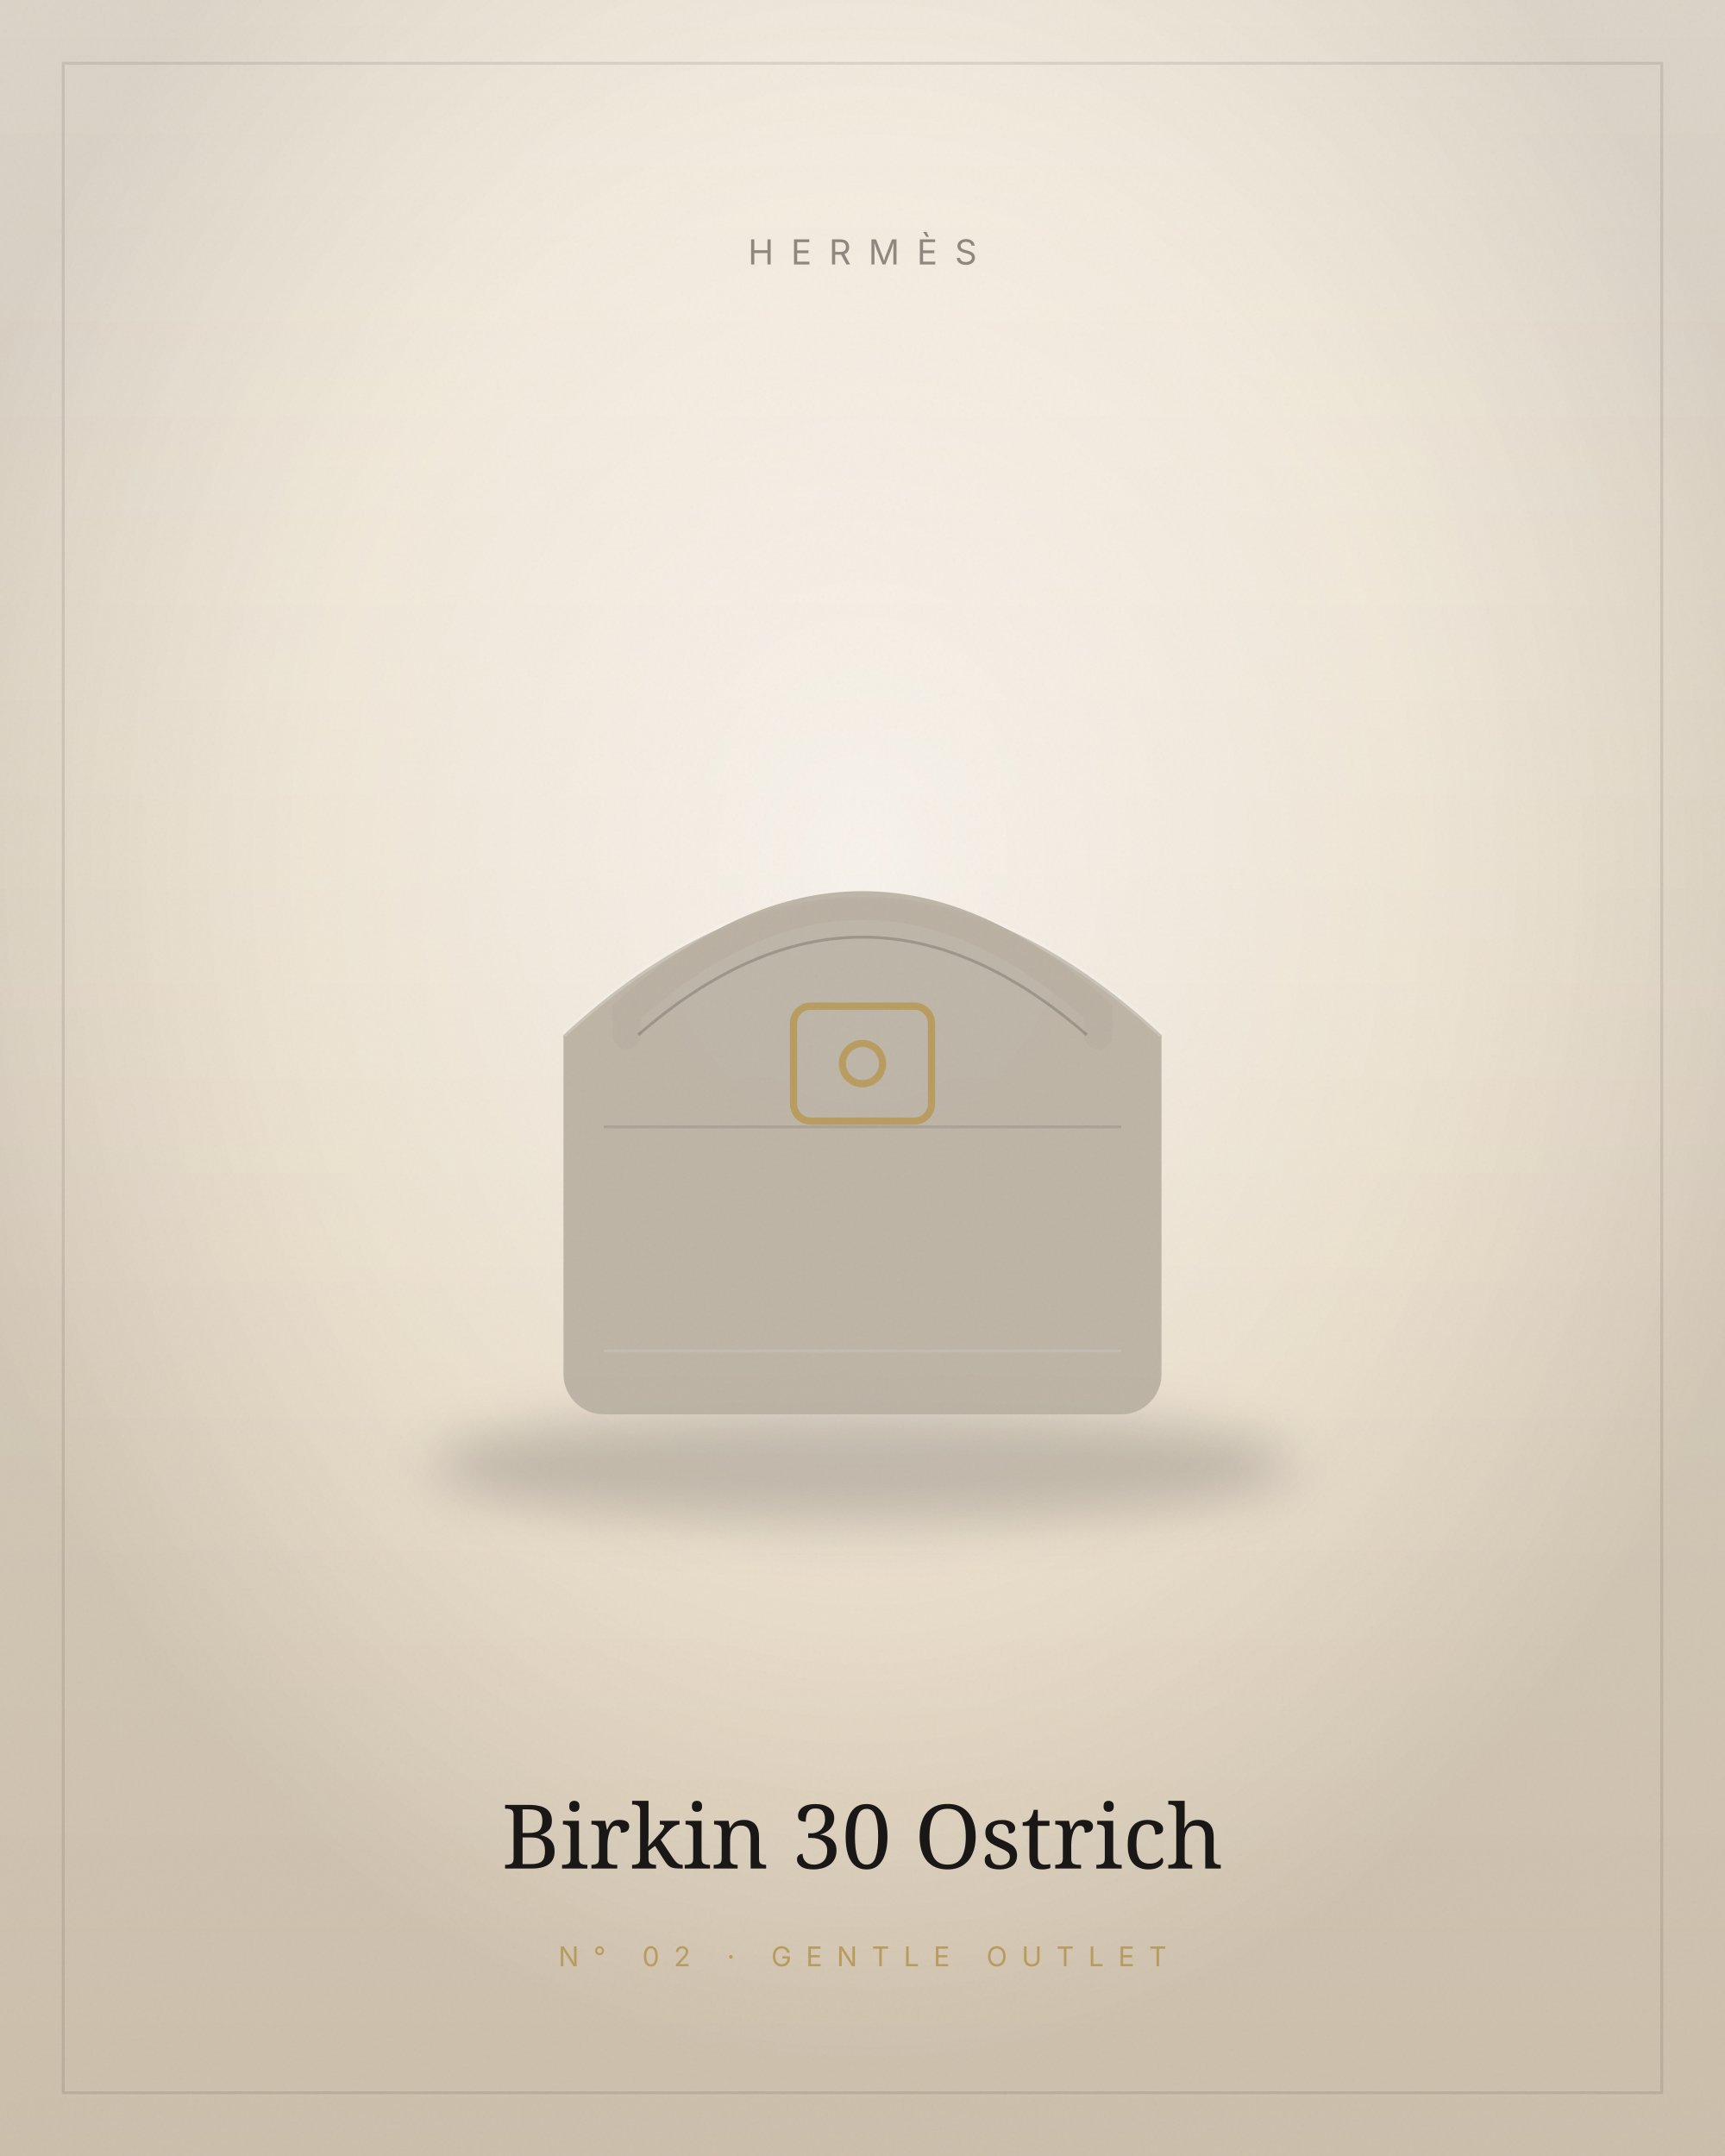
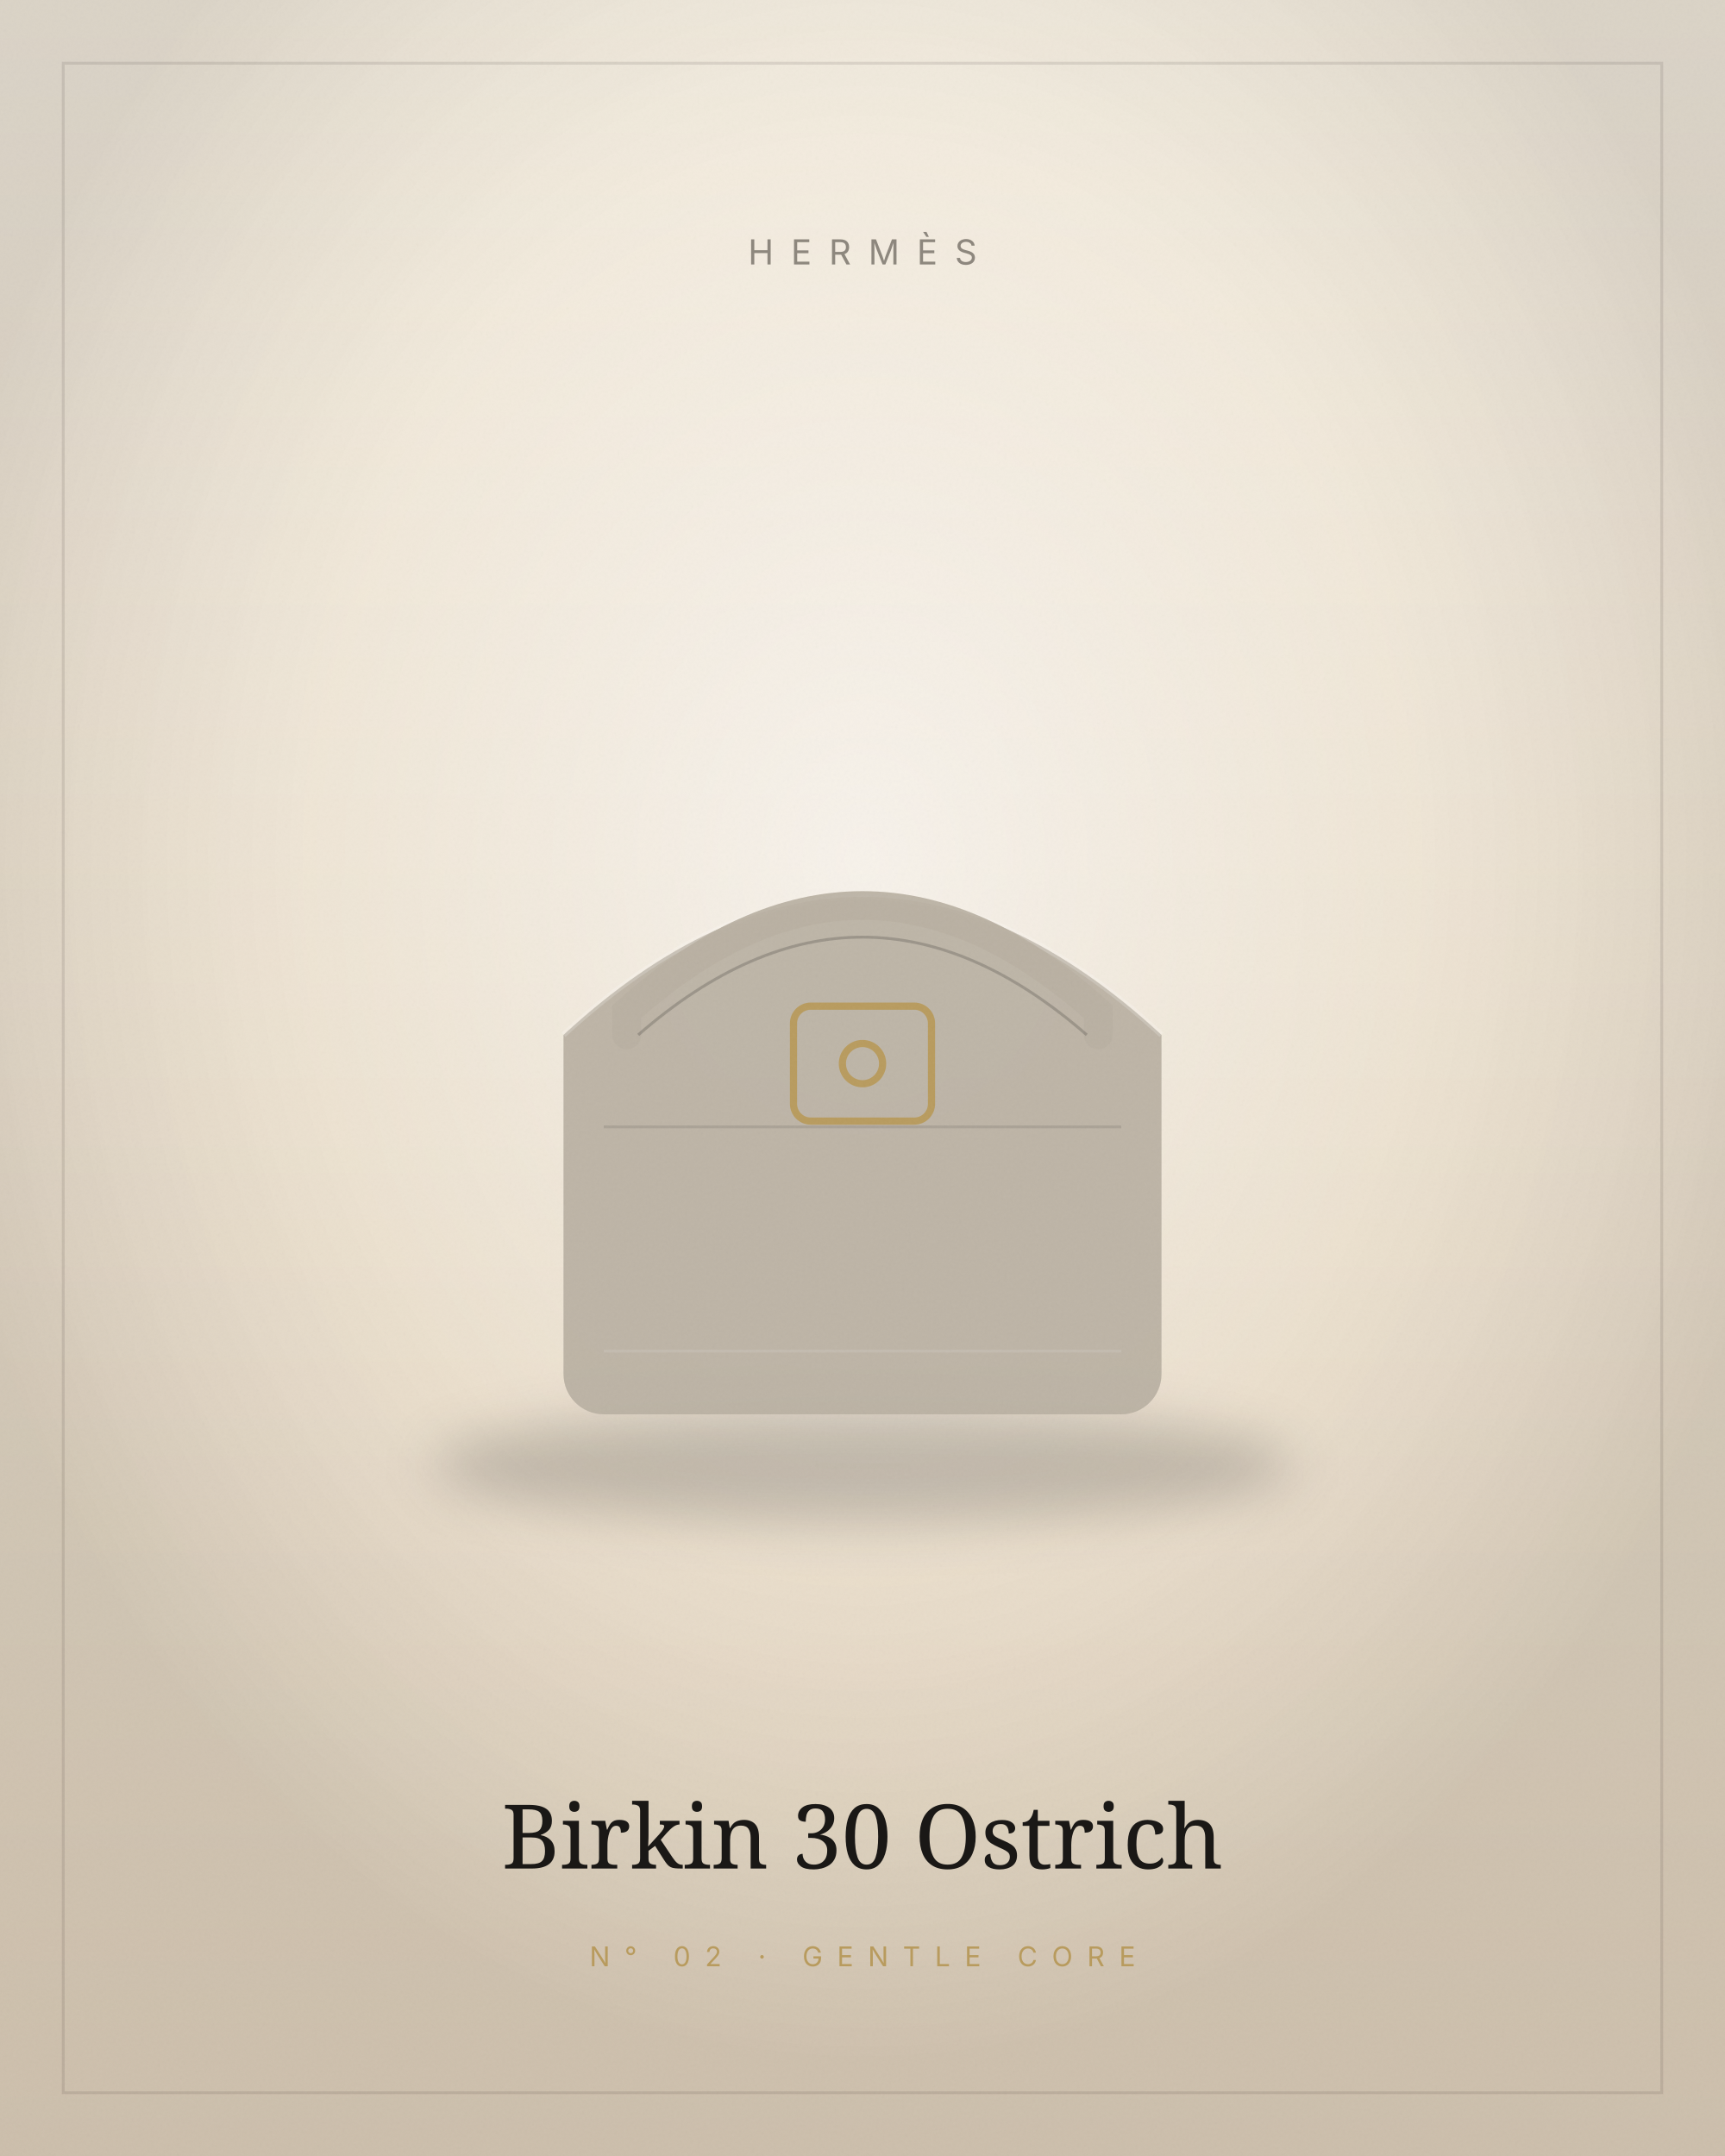
<svg xmlns="http://www.w3.org/2000/svg" width="600" height="750" viewBox="0 0 600 750">
  <defs>
    <linearGradient id="bg" x1="0" y1="0" x2="0" y2="1">
      <stop offset="0" stop-color="#f3ebdd" />
      <stop offset="1" stop-color="#e3d4be" />
    </linearGradient>
    <radialGradient id="spot" cx="50%" cy="40%" r="55%">
      <stop offset="0" stop-color="#ffffff" stop-opacity="0.55" />
      <stop offset="0.6" stop-color="#ffffff" stop-opacity="0.08" />
      <stop offset="1" stop-color="#000000" stop-opacity="0.10" />
    </radialGradient>
    <filter id="soft" x="-50%" y="-50%" width="200%" height="200%">
      <feGaussianBlur stdDeviation="9" />
    </filter>
    <filter id="grain">
      <feTurbulence type="fractalNoise" baseFrequency="0.9" numOctaves="2" stitchTiles="stitch" />
      <feColorMatrix type="saturate" values="0" />
    </filter>
  </defs>
  <rect width="600" height="750" fill="url(#bg)" />
  <rect width="600" height="750" fill="url(#spot)" />
  <g>
    <ellipse cx="300" cy="510" rx="150" ry="20" fill="rgba(20,16,10,0.18)" filter="url(#soft)" />
    <path d="M196 360 q104 -96 208 0 v118 a14 14 0 0 1 -14 14 H210 a14 14 0 0 1 -14 -14 Z" fill="#b9b0a2" opacity="0.92" />
    <path d="M196 360 q104 -96 208 0" fill="none" stroke="rgba(255,255,255,0.18)" stroke-width="2" />
    <path d="M218 360 v-8 q82 -74 164 0 v8" fill="none" stroke="#b9b0a2" stroke-width="10" stroke-linecap="round" opacity="0.92" />
    <path d="M222 360 q78 -68 156 0" fill="none" stroke="rgba(0,0,0,0.18)" stroke-width="1" />
    <rect x="276" y="350" width="48" height="40" rx="6" fill="none" stroke="#b89b5e" stroke-width="2.5" />
    <circle cx="300" cy="370" r="7" fill="none" stroke="#b89b5e" stroke-width="2.5" />
    <line x1="210" y1="392" x2="390" y2="392" stroke="rgba(0,0,0,0.10)" stroke-width="1" />
    <line x1="210" y1="470" x2="390" y2="470" stroke="rgba(255,255,255,0.10)" stroke-width="1" />
  </g>
  <rect width="600" height="750" filter="url(#grain)" opacity="0.05" />
  <rect x="22" y="22" width="556" height="706" fill="none" stroke="rgba(20,16,10,0.10)" />
  <text x="300" y="92" text-anchor="middle" font-family="Inter, Helvetica, sans-serif" font-size="12" letter-spacing="6" fill="rgba(20,16,10,0.45)">HERMÈS</text>
  <text x="300" y="650" text-anchor="middle" font-family="Georgia, 'Cormorant Garamond', serif" font-size="31" fill="#1a1816">Birkin 30 Ostrich</text>
-   <text x="300" y="684" text-anchor="middle" font-family="Inter, Helvetica, sans-serif" font-size="9.5" letter-spacing="5" fill="#b89b5e">N° 02 · GENTLE OUTLET</text>
+   <text x="300" y="684" text-anchor="middle" font-family="Inter, Helvetica, sans-serif" font-size="9.5" letter-spacing="5" fill="#b89b5e">N° 02 · GENTLE CORE</text>
</svg>
